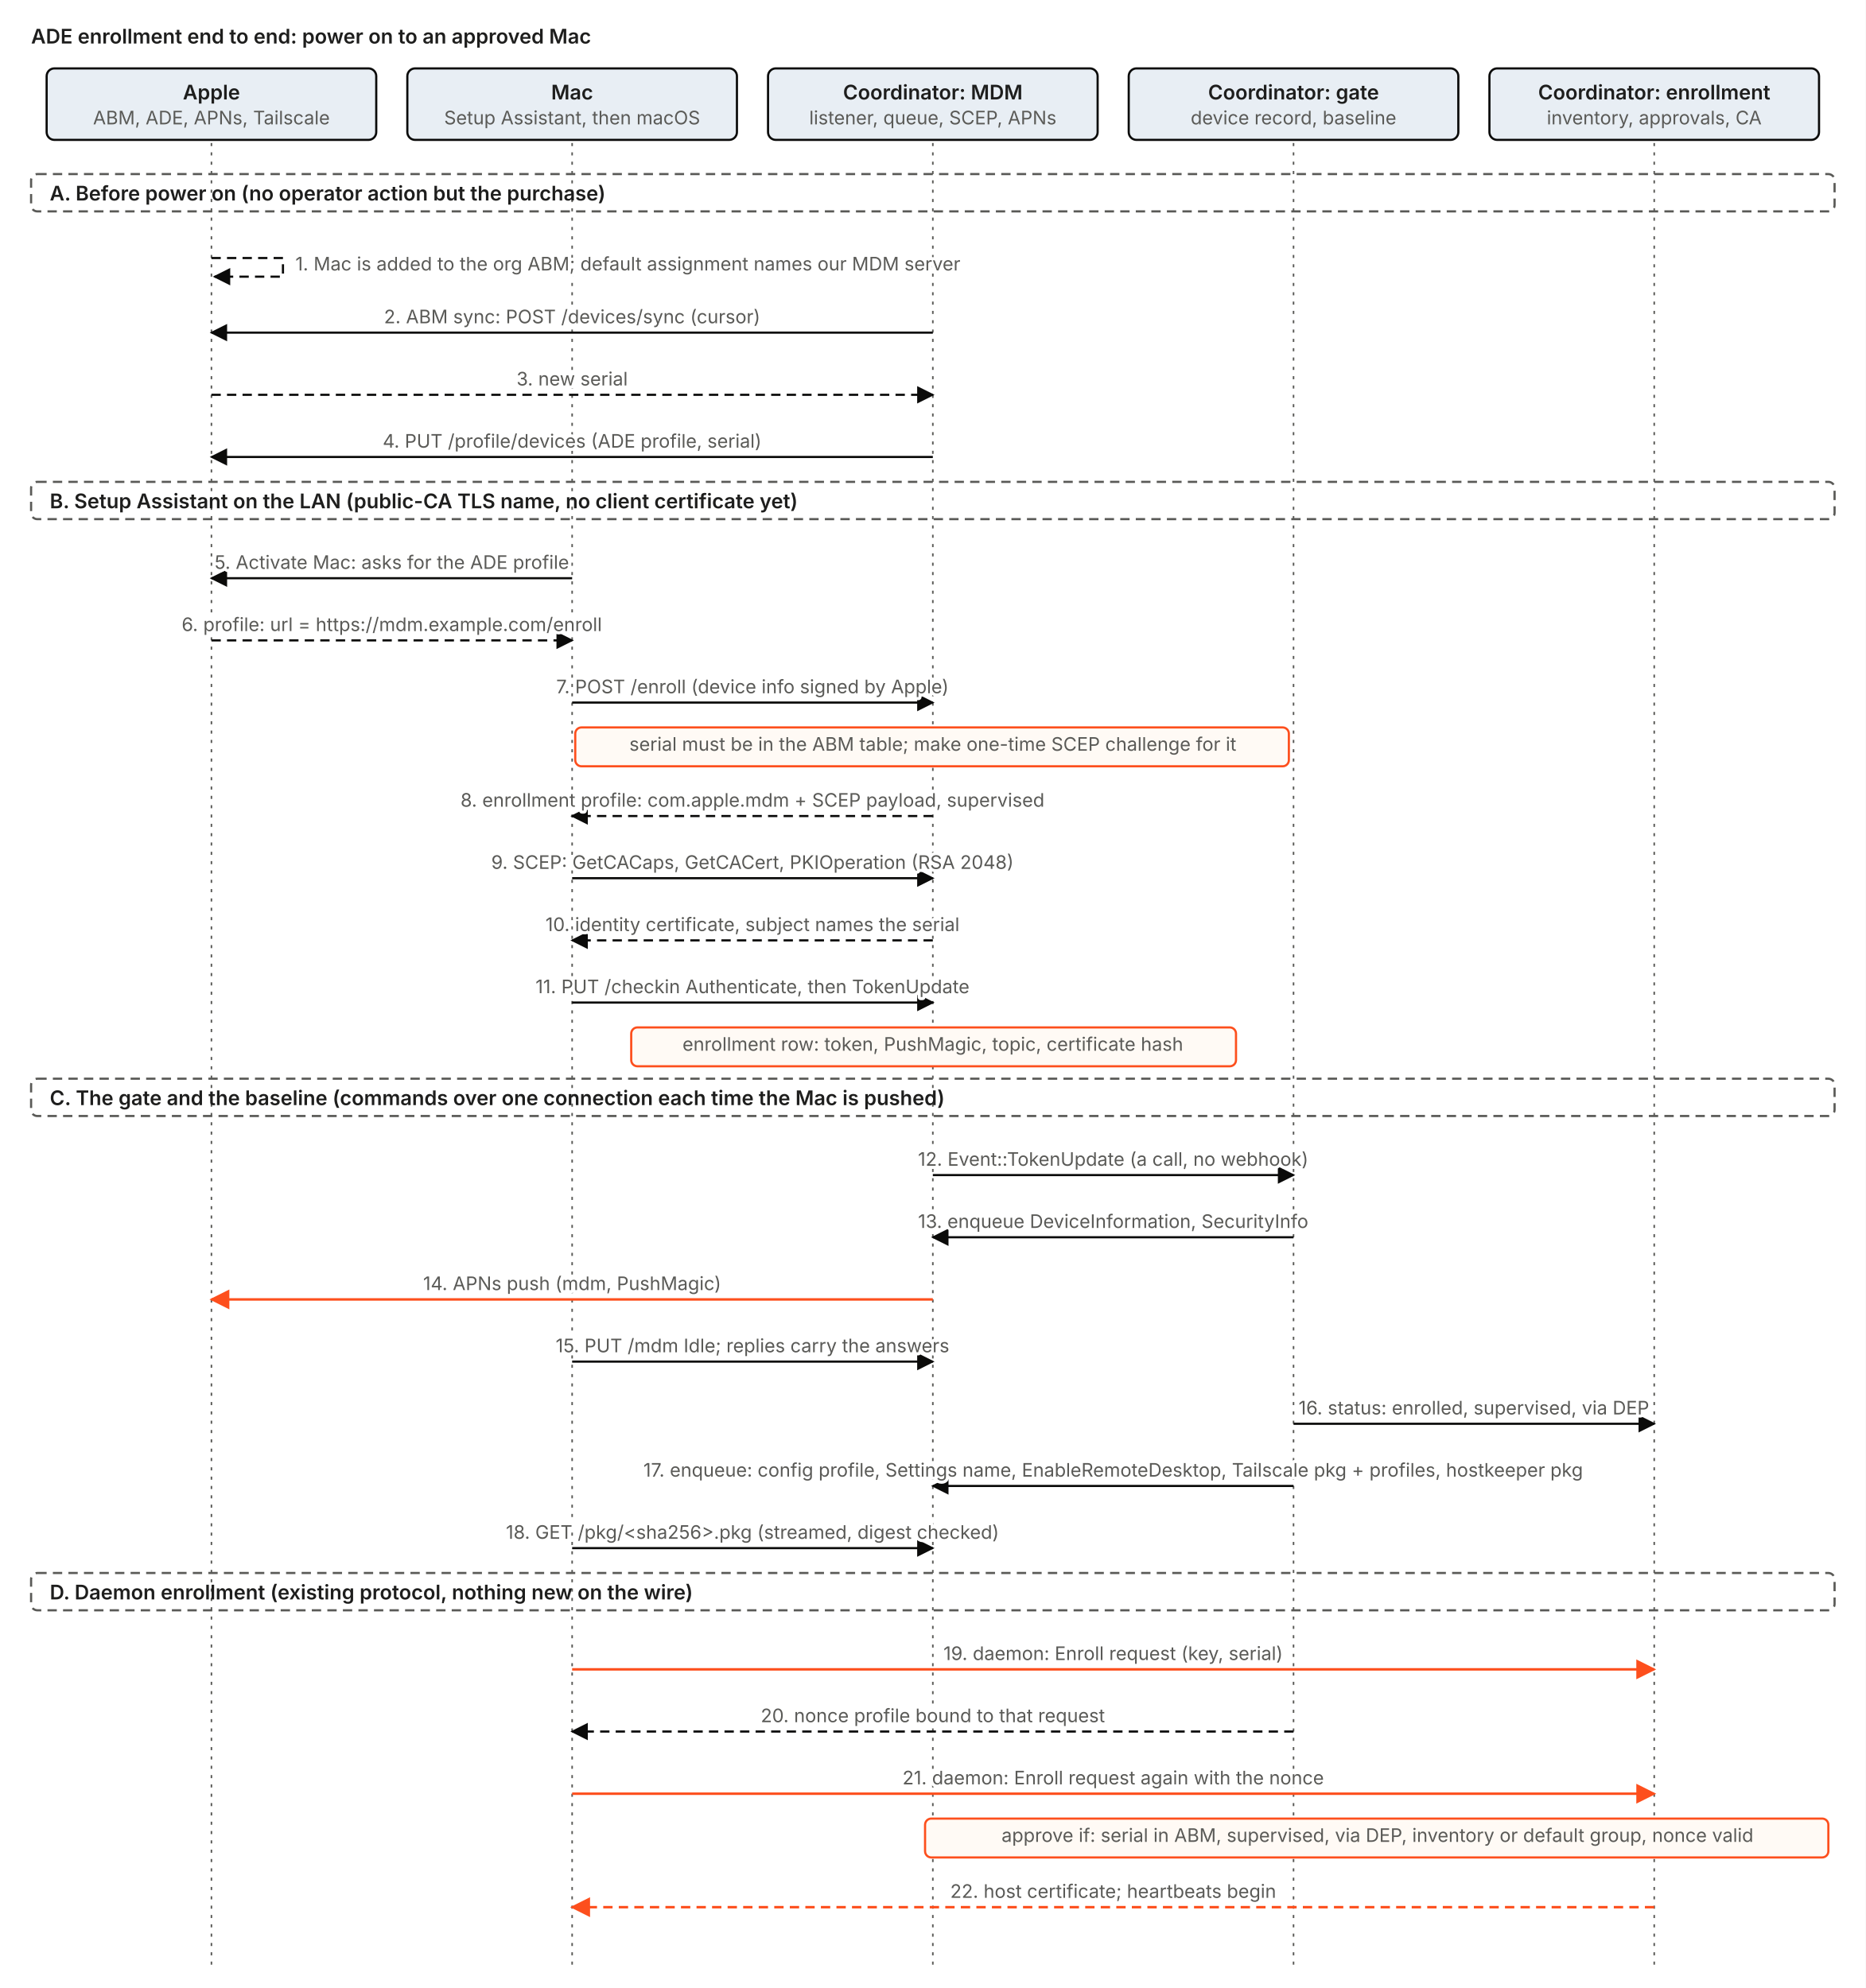
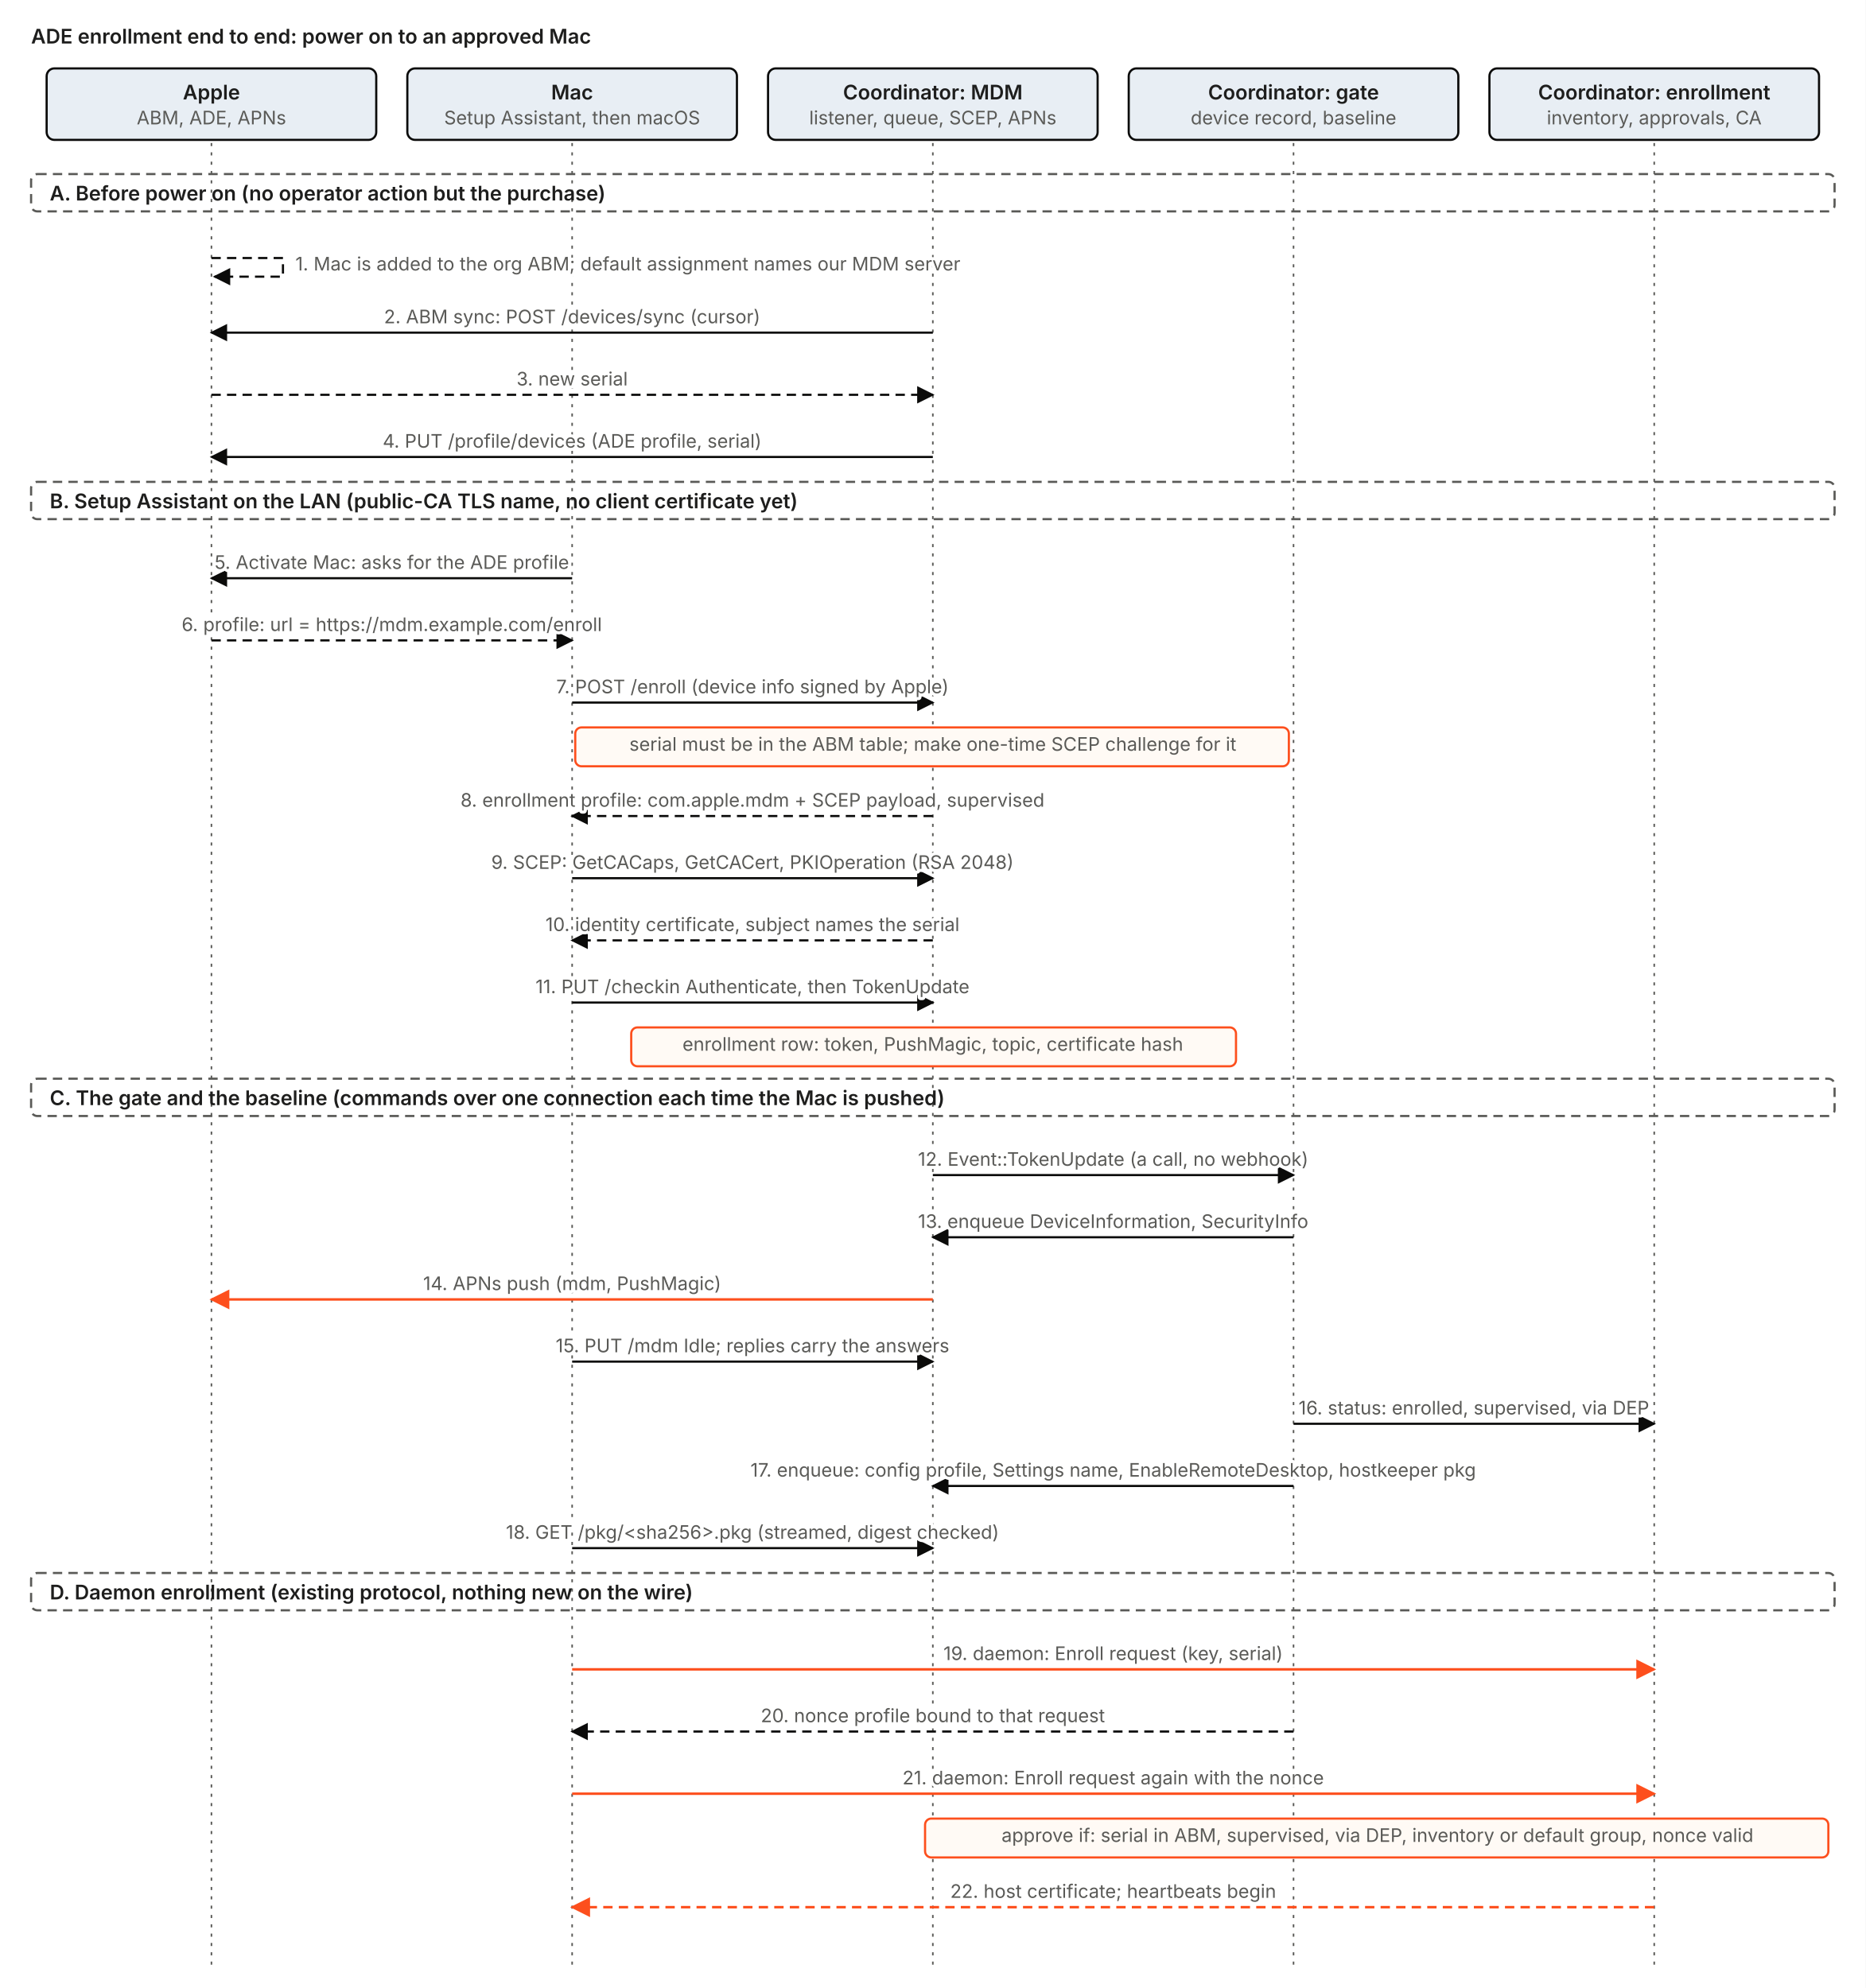
<svg xmlns="http://www.w3.org/2000/svg" viewBox="0 0 1200 1279" width="1200" height="1279" role="img" aria-label="From a purchase on the org Apple account to a hostkeeper daemon approved by the coordinator, with the MDM server inside the coordinator.">
  <defs>
    <marker id="coordinator-mdm-ade-enrollment-ak" viewBox="0 0 10 10" refX="9" refY="5" markerWidth="8" markerHeight="8" orient="auto-start-reverse">
      <path d="M0,0 L10,5 L0,10 z" fill="#0B0B0A" />
    </marker>
    <marker id="coordinator-mdm-ade-enrollment-ao" viewBox="0 0 10 10" refX="9" refY="5" markerWidth="8" markerHeight="8" orient="auto-start-reverse">
      <path d="M0,0 L10,5 L0,10 z" fill="#FD4F1D" />
    </marker>
  </defs>
  <style>
.box{fill:#FFFFFF;stroke:#0B0B0A;stroke-width:1.4}
.box-b{fill:#E8EEF4;stroke:#0B0B0A;stroke-width:1.4}
.box-o{fill:#FFFAF5;stroke:#FD4F1D;stroke-width:1.4}
.box-t{fill:none;stroke:#FD4F1D;stroke-width:2}
.box-p{fill:none;stroke:#5A5A57;stroke-width:1.4;stroke-dasharray:6 4}
.dash{stroke-dasharray:6 4}
.tb{stroke:#FD4F1D;fill:none;stroke-width:2.2;stroke-dasharray:8 5}
.ln{stroke:#0B0B0A;fill:none;stroke-width:1.4}
.ln-d{stroke:#0B0B0A;fill:none;stroke-width:1.4;stroke-dasharray:6 4}
.ln-o{stroke:#FD4F1D;fill:none;stroke-width:1.6}
.ln-od{stroke:#FD4F1D;fill:none;stroke-width:1.6;stroke-dasharray:6 4}
.life{stroke:#5A5A57;stroke-width:1;stroke-dasharray:2 4}
text{fill:#1E1E1D;font-family:system-ui,-apple-system,'Segoe UI',sans-serif;font-size:13px}
.b{font-weight:600}
.t-m{fill:#5A5A57;font-size:12px}
.lbl{paint-order:stroke;stroke:#FFFFFF;stroke-width:4px;stroke-linejoin:round}
</style>
  <rect x="0" y="0" width="1200" height="1279" fill="#FFFFFF" />
  <text x="20" y="28" class="b" font-size="16" text-anchor="start">ADE enrollment end to end: power on to an approved Mac</text>
  <rect x="30" y="44" width="212" height="46" rx="5" class="box-b" />
  <text x="136" y="64" class="b" text-anchor="middle">Apple</text>
-   <text x="136" y="80" class="t-m" text-anchor="middle">ABM, ADE, APNs, Tailscale</text>
+   <text x="136" y="80" class="t-m" text-anchor="middle">ABM, ADE, APNs</text>
  <path d="M136,92 L136,1265" class="life" />
  <rect x="262" y="44" width="212" height="46" rx="5" class="box-b" />
  <text x="368" y="64" class="b" text-anchor="middle">Mac</text>
  <text x="368" y="80" class="t-m" text-anchor="middle">Setup Assistant, then macOS</text>
  <path d="M368,92 L368,1265" class="life" />
  <rect x="494" y="44" width="212" height="46" rx="5" class="box-b" />
  <text x="600" y="64" class="b" text-anchor="middle">Coordinator: MDM</text>
  <text x="600" y="80" class="t-m" text-anchor="middle">listener, queue, SCEP, APNs</text>
  <path d="M600,92 L600,1265" class="life" />
  <rect x="726" y="44" width="212" height="46" rx="5" class="box-b" />
  <text x="832" y="64" class="b" text-anchor="middle">Coordinator: gate</text>
  <text x="832" y="80" class="t-m" text-anchor="middle">device record, baseline</text>
  <path d="M832,92 L832,1265" class="life" />
  <rect x="958" y="44" width="212" height="46" rx="5" class="box-b" />
  <text x="1064" y="64" class="b" text-anchor="middle">Coordinator: enrollment</text>
  <text x="1064" y="80" class="t-m" text-anchor="middle">inventory, approvals, CA</text>
  <path d="M1064,92 L1064,1265" class="life" />
  <rect x="20" y="112" width="1160" height="24" rx="4" class="box-p" />
  <text x="32" y="129" class="b" text-anchor="start">A. Before power on (no operator action but the purchase)</text>
  <path d="M136,166 L182,166 L182,178 L138,178" class="ln-d" marker-end="url(#coordinator-mdm-ade-enrollment-ak)" />
  <text x="190" y="174" class="t-m lbl" text-anchor="start">1. Mac is added to the org ABM; default assignment names our MDM server</text>
  <path d="M600,214 L136,214" class="ln" marker-end="url(#coordinator-mdm-ade-enrollment-ak)" />
  <text x="368" y="208" class="t-m lbl" text-anchor="middle">2. ABM sync: POST /devices/sync (cursor)</text>
  <path d="M136,254 L600,254" class="ln-d" marker-end="url(#coordinator-mdm-ade-enrollment-ak)" />
  <text x="368" y="248" class="t-m lbl" text-anchor="middle">3. new serial</text>
  <path d="M600,294 L136,294" class="ln" marker-end="url(#coordinator-mdm-ade-enrollment-ak)" />
  <text x="368" y="288" class="t-m lbl" text-anchor="middle">4. PUT /profile/devices (ADE profile, serial)</text>
  <rect x="20" y="310" width="1160" height="24" rx="4" class="box-p" />
  <text x="32" y="327" class="b" text-anchor="start">B. Setup Assistant on the LAN (public-CA TLS name, no client certificate yet)</text>
  <path d="M368,372 L136,372" class="ln" marker-end="url(#coordinator-mdm-ade-enrollment-ak)" />
  <text x="252" y="366" class="t-m lbl" text-anchor="middle">5. Activate Mac: asks for the ADE profile</text>
  <path d="M136,412 L368,412" class="ln-d" marker-end="url(#coordinator-mdm-ade-enrollment-ak)" />
  <text x="252" y="406" class="t-m lbl" text-anchor="middle">6. profile: url = https://mdm.example.com/enroll</text>
  <path d="M368,452 L600,452" class="ln" marker-end="url(#coordinator-mdm-ade-enrollment-ak)" />
  <text x="484" y="446" class="t-m lbl" text-anchor="middle">7. POST /enroll (device info signed by Apple)</text>
  <rect x="370" y="468" width="459" height="25" rx="4" class="box-o" />
  <text x="600" y="483" class="t-m" text-anchor="middle">serial must be in the ABM table; make one-time SCEP challenge for it</text>
  <path d="M600,525 L368,525" class="ln-d" marker-end="url(#coordinator-mdm-ade-enrollment-ak)" />
  <text x="484" y="519" class="t-m lbl" text-anchor="middle">8. enrollment profile: com.apple.mdm + SCEP payload, supervised</text>
  <path d="M368,565 L600,565" class="ln" marker-end="url(#coordinator-mdm-ade-enrollment-ak)" />
  <text x="484" y="559" class="t-m lbl" text-anchor="middle">9. SCEP: GetCACaps, GetCACert, PKIOperation (RSA 2048)</text>
  <path d="M600,605 L368,605" class="ln-d" marker-end="url(#coordinator-mdm-ade-enrollment-ak)" />
  <text x="484" y="599" class="t-m lbl" text-anchor="middle">10. identity certificate, subject names the serial</text>
  <path d="M368,645 L600,645" class="ln" marker-end="url(#coordinator-mdm-ade-enrollment-ak)" />
  <text x="484" y="639" class="t-m lbl" text-anchor="middle">11. PUT /checkin Authenticate, then TokenUpdate</text>
  <rect x="406" y="661" width="389" height="25" rx="4" class="box-o" />
  <text x="600" y="676" class="t-m" text-anchor="middle">enrollment row: token, PushMagic, topic, certificate hash</text>
  <rect x="20" y="694" width="1160" height="24" rx="4" class="box-p" />
  <text x="32" y="711" class="b" text-anchor="start">C. The gate and the baseline (commands over one connection each time the Mac is pushed)</text>
  <path d="M600,756 L832,756" class="ln" marker-end="url(#coordinator-mdm-ade-enrollment-ak)" />
  <text x="716" y="750" class="t-m lbl" text-anchor="middle">12. Event::TokenUpdate (a call, no webhook)</text>
  <path d="M832,796 L600,796" class="ln" marker-end="url(#coordinator-mdm-ade-enrollment-ak)" />
  <text x="716" y="790" class="t-m lbl" text-anchor="middle">13. enqueue DeviceInformation, SecurityInfo</text>
  <path d="M600,836 L136,836" class="ln-o" marker-end="url(#coordinator-mdm-ade-enrollment-ao)" />
  <text x="368" y="830" class="t-m lbl" text-anchor="middle">14. APNs push (mdm, PushMagic)</text>
  <path d="M368,876 L600,876" class="ln" marker-end="url(#coordinator-mdm-ade-enrollment-ak)" />
  <text x="484" y="870" class="t-m lbl" text-anchor="middle">15. PUT /mdm Idle; replies carry the answers</text>
  <path d="M832,916 L1064,916" class="ln" marker-end="url(#coordinator-mdm-ade-enrollment-ak)" />
  <text x="948" y="910" class="t-m lbl" text-anchor="middle">16. status: enrolled, supervised, via DEP</text>
  <path d="M832,956 L600,956" class="ln" marker-end="url(#coordinator-mdm-ade-enrollment-ak)" />
-   <text x="716" y="950" class="t-m lbl" text-anchor="middle">17. enqueue: config profile, Settings name, EnableRemoteDesktop, Tailscale pkg + profiles, hostkeeper pkg</text>
+   <text x="716" y="950" class="t-m lbl" text-anchor="middle">17. enqueue: config profile, Settings name, EnableRemoteDesktop, hostkeeper pkg</text>
  <path d="M368,996 L600,996" class="ln" marker-end="url(#coordinator-mdm-ade-enrollment-ak)" />
  <text x="484" y="990" class="t-m lbl" text-anchor="middle">18. GET /pkg/&lt;sha256&gt;.pkg (streamed, digest checked)</text>
  <rect x="20" y="1012" width="1160" height="24" rx="4" class="box-p" />
  <text x="32" y="1029" class="b" text-anchor="start">D. Daemon enrollment (existing protocol, nothing new on the wire)</text>
  <path d="M368,1074 L1064,1074" class="ln-o" marker-end="url(#coordinator-mdm-ade-enrollment-ao)" />
  <text x="716" y="1068" class="t-m lbl" text-anchor="middle">19. daemon: Enroll request (key, serial)</text>
  <path d="M832,1114 L368,1114" class="ln-d" marker-end="url(#coordinator-mdm-ade-enrollment-ak)" />
  <text x="600" y="1108" class="t-m lbl" text-anchor="middle">20. nonce profile bound to that request</text>
  <path d="M368,1154 L1064,1154" class="ln-o" marker-end="url(#coordinator-mdm-ade-enrollment-ao)" />
  <text x="716" y="1148" class="t-m lbl" text-anchor="middle">21. daemon: Enroll request again with the nonce</text>
  <rect x="595" y="1170" width="581" height="25" rx="4" class="box-o" />
  <text x="886" y="1185" class="t-m" text-anchor="middle">approve if: serial in ABM, supervised, via DEP, inventory or default group, nonce valid</text>
  <path d="M1064,1227 L368,1227" class="ln-od" marker-end="url(#coordinator-mdm-ade-enrollment-ao)" />
  <text x="716" y="1221" class="t-m lbl" text-anchor="middle">22. host certificate; heartbeats begin</text>
</svg>
